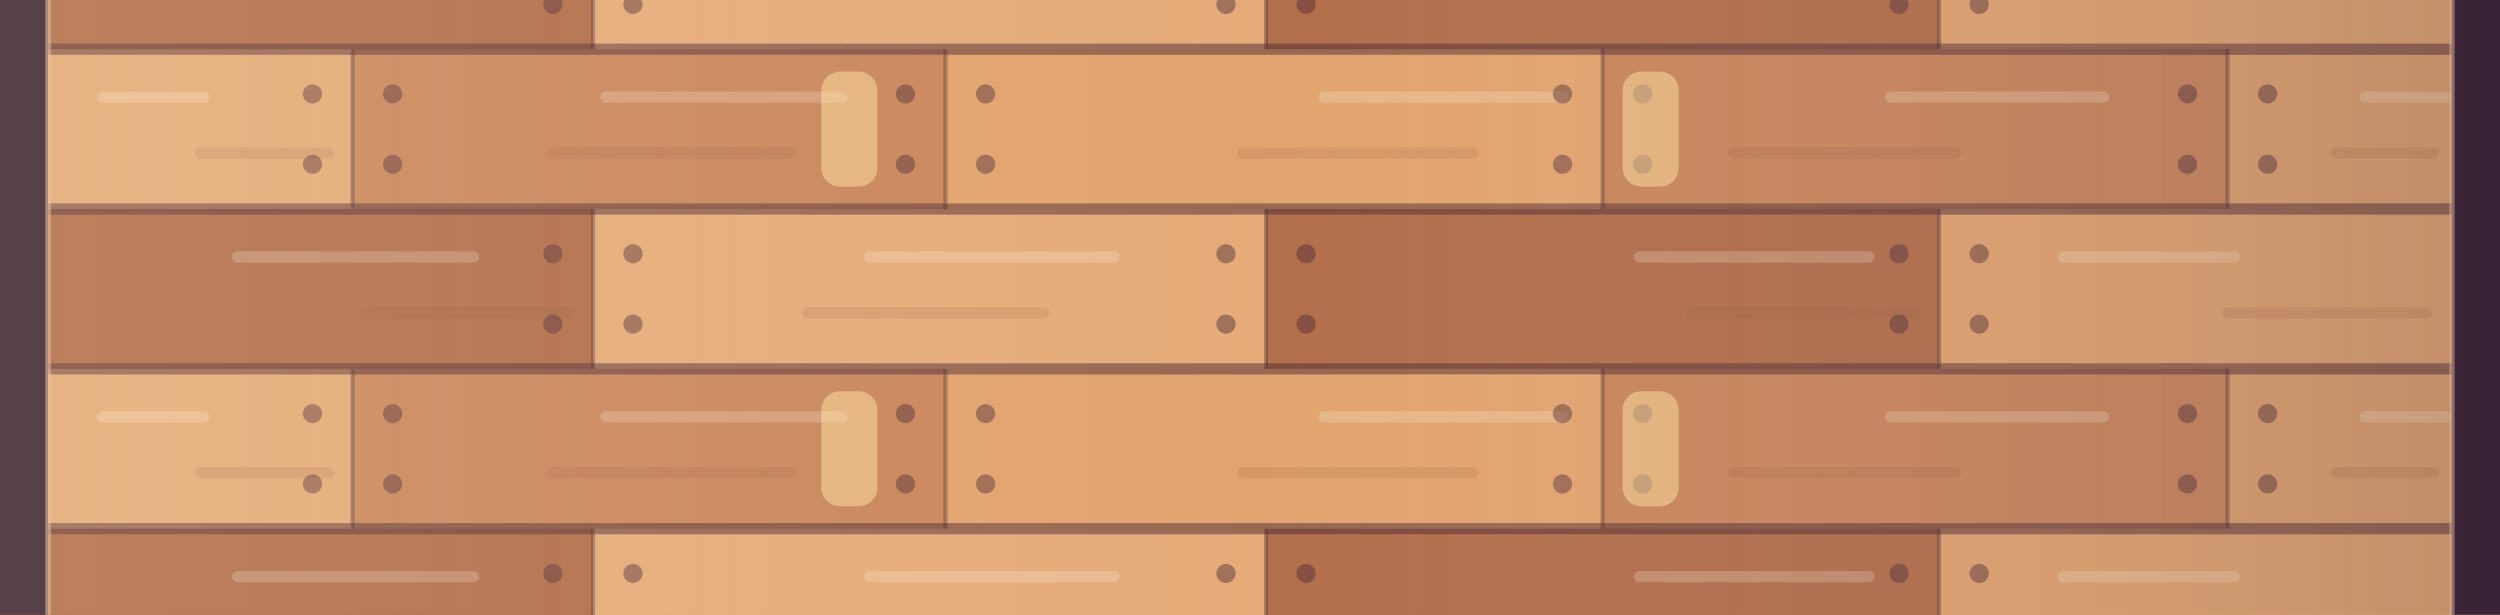
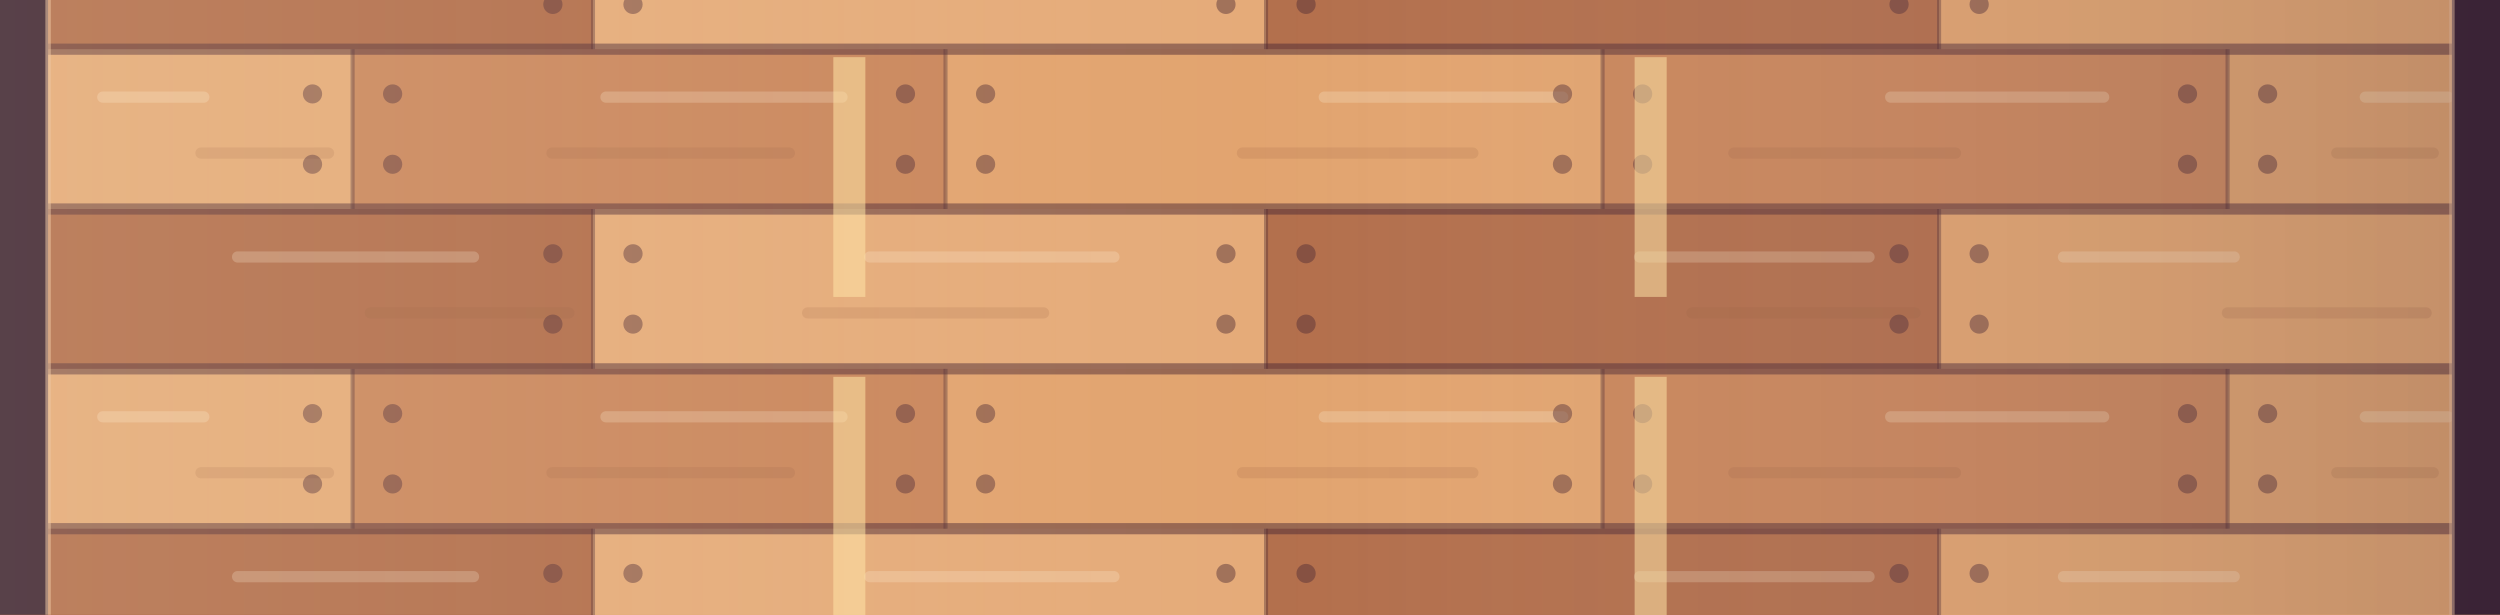
<svg xmlns="http://www.w3.org/2000/svg" width="366" height="90" viewBox="0 0 366 90">
  <rect width="366" height="90" fill="#C98559" />
  <rect x="0" y="-39.6" width="51.62" height="24" fill="#e4aa77" />
  <rect x="51.62" y="-39.6" width="86.8" height="24" fill="#ca875c" />
  <rect x="138.42" y="-39.6" width="96.2" height="24" fill="#e2a46f" />
  <rect x="234.62" y="-39.6" width="91.5" height="24" fill="#ca865b" />
  <rect x="326.12" y="-39.6" width="39.88" height="24" fill="#dda06c" />
  <rect x="0" y="-16.2" width="86.81" height="24" fill="#b26e4b" />
  <rect x="86.81" y="-16.2" width="98.54" height="24" fill="#e5ab79" />
  <rect x="185.35" y="-16.2" width="98.53" height="24" fill="#b36f4c" />
  <rect x="283.88" y="-16.2" width="82.12" height="24" fill="#e0a36e" />
  <rect x="0" y="7.2" width="51.62" height="24" fill="#e4aa77" />
  <rect x="51.62" y="7.2" width="86.8" height="24" fill="#ca875c" />
  <rect x="138.42" y="7.2" width="96.2" height="24" fill="#e2a46f" />
  <rect x="234.62" y="7.2" width="91.5" height="24" fill="#ca865b" />
  <rect x="326.12" y="7.2" width="39.88" height="24" fill="#dda06c" />
  <rect x="0" y="30.6" width="86.81" height="24" fill="#b26e4b" />
  <rect x="86.81" y="30.6" width="98.54" height="24" fill="#e5ab79" />
  <rect x="185.35" y="30.6" width="98.53" height="24" fill="#b36f4c" />
  <rect x="283.88" y="30.6" width="82.12" height="24" fill="#e0a36e" />
  <rect x="0" y="54" width="51.62" height="24" fill="#e4aa77" />
  <rect x="51.62" y="54" width="86.8" height="24" fill="#ca875c" />
  <rect x="138.42" y="54" width="96.2" height="24" fill="#e2a46f" />
  <rect x="234.62" y="54" width="91.5" height="24" fill="#ca865b" />
  <rect x="326.12" y="54" width="39.88" height="24" fill="#dda06c" />
  <rect x="0" y="77.4" width="86.81" height="24" fill="#b26e4b" />
  <rect x="86.81" y="77.4" width="98.54" height="24" fill="#e5ab79" />
  <rect x="185.35" y="77.4" width="98.53" height="24" fill="#b36f4c" />
  <rect x="283.88" y="77.4" width="82.12" height="24" fill="#e0a36e" />
  <rect x="0" y="100.8" width="51.62" height="24" fill="#e4aa77" />
  <rect x="51.62" y="100.8" width="86.8" height="24" fill="#ca875c" />
  <rect x="138.42" y="100.8" width="96.2" height="24" fill="#e2a46f" />
  <rect x="234.62" y="100.8" width="91.5" height="24" fill="#ca865b" />
  <rect x="326.12" y="100.8" width="39.88" height="24" fill="#dda06c" />
  <rect x="0" y="124.2" width="86.81" height="24" fill="#b26e4b" />
  <rect x="86.81" y="124.2" width="98.54" height="24" fill="#e5ab79" />
  <rect x="185.35" y="124.2" width="98.53" height="24" fill="#b36f4c" />
  <rect x="283.88" y="124.2" width="82.12" height="24" fill="#e0a36e" />
  <path d="M15.04 -32.58H29.84" stroke="#FFF6DE" stroke-opacity="0.22" stroke-width="1.64" stroke-linecap="round" />
  <path d="M29.42 -24.39H48.1" stroke="#93593D" stroke-opacity="0.16" stroke-width="1.64" stroke-linecap="round" />
  <path d="M88.71 -32.58H123.27" stroke="#FFF6DE" stroke-opacity="0.22" stroke-width="1.64" stroke-linecap="round" />
  <path d="M80.8 -24.39H115.57" stroke="#93593D" stroke-opacity="0.16" stroke-width="1.64" stroke-linecap="round" />
  <path d="M193.87 -32.58H228.78" stroke="#FFF6DE" stroke-opacity="0.22" stroke-width="1.64" stroke-linecap="round" />
  <path d="M181.89 -24.39H215.63" stroke="#93593D" stroke-opacity="0.16" stroke-width="1.64" stroke-linecap="round" />
  <path d="M276.79 -32.58H307.98" stroke="#FFF6DE" stroke-opacity="0.22" stroke-width="1.64" stroke-linecap="round" />
  <path d="M253.83 -24.39H286.28" stroke="#93593D" stroke-opacity="0.16" stroke-width="1.64" stroke-linecap="round" />
  <path d="M346.28 -32.58H358.42" stroke="#FFF6DE" stroke-opacity="0.22" stroke-width="1.64" stroke-linecap="round" />
  <path d="M342.1 -24.39H356.23" stroke="#93593D" stroke-opacity="0.16" stroke-width="1.64" stroke-linecap="round" />
  <path d="M34.78 -9.18H69.33" stroke="#FFF6DE" stroke-opacity="0.22" stroke-width="1.64" stroke-linecap="round" />
  <path d="M54.21 -0.99H83.29" stroke="#93593D" stroke-opacity="0.16" stroke-width="1.64" stroke-linecap="round" />
  <path d="M127.33 -9.18H163.08" stroke="#FFF6DE" stroke-opacity="0.22" stroke-width="1.64" stroke-linecap="round" />
  <path d="M118.23 -0.99H152.79" stroke="#93593D" stroke-opacity="0.16" stroke-width="1.64" stroke-linecap="round" />
  <path d="M240.03 -9.18H273.63" stroke="#FFF6DE" stroke-opacity="0.22" stroke-width="1.64" stroke-linecap="round" />
  <path d="M247.7 -0.99H280.37" stroke="#93593D" stroke-opacity="0.16" stroke-width="1.64" stroke-linecap="round" />
  <path d="M302.09 -9.18H327.09" stroke="#FFF6DE" stroke-opacity="0.22" stroke-width="1.64" stroke-linecap="round" />
  <path d="M326.09 -0.99H355.19" stroke="#93593D" stroke-opacity="0.16" stroke-width="1.64" stroke-linecap="round" />
  <path d="M15.04 14.22H29.84" stroke="#FFF6DE" stroke-opacity="0.22" stroke-width="1.64" stroke-linecap="round" />
  <path d="M29.42 22.41H48.1" stroke="#93593D" stroke-opacity="0.16" stroke-width="1.64" stroke-linecap="round" />
  <path d="M88.71 14.22H123.27" stroke="#FFF6DE" stroke-opacity="0.22" stroke-width="1.64" stroke-linecap="round" />
  <path d="M80.8 22.41H115.57" stroke="#93593D" stroke-opacity="0.16" stroke-width="1.64" stroke-linecap="round" />
  <path d="M193.87 14.22H228.78" stroke="#FFF6DE" stroke-opacity="0.22" stroke-width="1.64" stroke-linecap="round" />
  <path d="M181.89 22.41H215.63" stroke="#93593D" stroke-opacity="0.16" stroke-width="1.64" stroke-linecap="round" />
  <path d="M276.79 14.22H307.98" stroke="#FFF6DE" stroke-opacity="0.22" stroke-width="1.64" stroke-linecap="round" />
  <path d="M253.83 22.41H286.28" stroke="#93593D" stroke-opacity="0.16" stroke-width="1.64" stroke-linecap="round" />
  <path d="M346.28 14.22H358.42" stroke="#FFF6DE" stroke-opacity="0.22" stroke-width="1.64" stroke-linecap="round" />
  <path d="M342.1 22.41H356.23" stroke="#93593D" stroke-opacity="0.16" stroke-width="1.64" stroke-linecap="round" />
  <path d="M34.78 37.62H69.33" stroke="#FFF6DE" stroke-opacity="0.22" stroke-width="1.64" stroke-linecap="round" />
  <path d="M54.21 45.81H83.29" stroke="#93593D" stroke-opacity="0.16" stroke-width="1.64" stroke-linecap="round" />
  <path d="M127.33 37.62H163.08" stroke="#FFF6DE" stroke-opacity="0.22" stroke-width="1.64" stroke-linecap="round" />
  <path d="M118.23 45.81H152.79" stroke="#93593D" stroke-opacity="0.16" stroke-width="1.64" stroke-linecap="round" />
  <path d="M240.03 37.62H273.63" stroke="#FFF6DE" stroke-opacity="0.22" stroke-width="1.64" stroke-linecap="round" />
  <path d="M247.7 45.81H280.37" stroke="#93593D" stroke-opacity="0.16" stroke-width="1.64" stroke-linecap="round" />
  <path d="M302.09 37.62H327.09" stroke="#FFF6DE" stroke-opacity="0.22" stroke-width="1.64" stroke-linecap="round" />
  <path d="M326.09 45.81H355.19" stroke="#93593D" stroke-opacity="0.16" stroke-width="1.64" stroke-linecap="round" />
  <path d="M15.04 61.02H29.84" stroke="#FFF6DE" stroke-opacity="0.22" stroke-width="1.64" stroke-linecap="round" />
  <path d="M29.42 69.21H48.1" stroke="#93593D" stroke-opacity="0.16" stroke-width="1.64" stroke-linecap="round" />
  <path d="M88.71 61.02H123.27" stroke="#FFF6DE" stroke-opacity="0.22" stroke-width="1.64" stroke-linecap="round" />
  <path d="M80.8 69.21H115.57" stroke="#93593D" stroke-opacity="0.16" stroke-width="1.64" stroke-linecap="round" />
  <path d="M193.87 61.02H228.78" stroke="#FFF6DE" stroke-opacity="0.22" stroke-width="1.64" stroke-linecap="round" />
  <path d="M181.89 69.21H215.63" stroke="#93593D" stroke-opacity="0.16" stroke-width="1.64" stroke-linecap="round" />
  <path d="M276.79 61.02H307.98" stroke="#FFF6DE" stroke-opacity="0.22" stroke-width="1.64" stroke-linecap="round" />
  <path d="M253.83 69.21H286.28" stroke="#93593D" stroke-opacity="0.16" stroke-width="1.64" stroke-linecap="round" />
  <path d="M346.28 61.02H358.42" stroke="#FFF6DE" stroke-opacity="0.22" stroke-width="1.64" stroke-linecap="round" />
  <path d="M342.1 69.21H356.23" stroke="#93593D" stroke-opacity="0.16" stroke-width="1.64" stroke-linecap="round" />
  <path d="M34.78 84.42H69.33" stroke="#FFF6DE" stroke-opacity="0.22" stroke-width="1.64" stroke-linecap="round" />
  <path d="M54.21 92.61H83.29" stroke="#93593D" stroke-opacity="0.16" stroke-width="1.64" stroke-linecap="round" />
  <path d="M127.33 84.42H163.08" stroke="#FFF6DE" stroke-opacity="0.22" stroke-width="1.64" stroke-linecap="round" />
  <path d="M118.23 92.61H152.79" stroke="#93593D" stroke-opacity="0.16" stroke-width="1.64" stroke-linecap="round" />
  <path d="M240.03 84.42H273.63" stroke="#FFF6DE" stroke-opacity="0.22" stroke-width="1.64" stroke-linecap="round" />
  <path d="M247.7 92.61H280.37" stroke="#93593D" stroke-opacity="0.16" stroke-width="1.64" stroke-linecap="round" />
  <path d="M302.09 84.42H327.09" stroke="#FFF6DE" stroke-opacity="0.22" stroke-width="1.64" stroke-linecap="round" />
  <path d="M326.09 92.61H355.19" stroke="#93593D" stroke-opacity="0.16" stroke-width="1.64" stroke-linecap="round" />
  <path d="M15.04 107.82H29.84" stroke="#FFF6DE" stroke-opacity="0.22" stroke-width="1.64" stroke-linecap="round" />
  <path d="M29.42 116.01H48.1" stroke="#93593D" stroke-opacity="0.16" stroke-width="1.64" stroke-linecap="round" />
  <path d="M88.71 107.82H123.27" stroke="#FFF6DE" stroke-opacity="0.22" stroke-width="1.64" stroke-linecap="round" />
  <path d="M80.8 116.01H115.57" stroke="#93593D" stroke-opacity="0.16" stroke-width="1.64" stroke-linecap="round" />
  <path d="M193.87 107.82H228.78" stroke="#FFF6DE" stroke-opacity="0.22" stroke-width="1.64" stroke-linecap="round" />
  <path d="M181.89 116.01H215.63" stroke="#93593D" stroke-opacity="0.16" stroke-width="1.64" stroke-linecap="round" />
  <path d="M276.79 107.82H307.98" stroke="#FFF6DE" stroke-opacity="0.22" stroke-width="1.64" stroke-linecap="round" />
  <path d="M253.83 116.01H286.28" stroke="#93593D" stroke-opacity="0.16" stroke-width="1.64" stroke-linecap="round" />
  <path d="M346.28 107.82H358.42" stroke="#FFF6DE" stroke-opacity="0.22" stroke-width="1.64" stroke-linecap="round" />
  <path d="M342.1 116.01H356.23" stroke="#93593D" stroke-opacity="0.16" stroke-width="1.64" stroke-linecap="round" />
  <path d="M34.78 131.22H69.33" stroke="#FFF6DE" stroke-opacity="0.22" stroke-width="1.64" stroke-linecap="round" />
  <path d="M54.21 139.41H83.29" stroke="#93593D" stroke-opacity="0.16" stroke-width="1.64" stroke-linecap="round" />
  <path d="M127.33 131.22H163.08" stroke="#FFF6DE" stroke-opacity="0.22" stroke-width="1.64" stroke-linecap="round" />
  <path d="M118.23 139.41H152.79" stroke="#93593D" stroke-opacity="0.16" stroke-width="1.64" stroke-linecap="round" />
  <path d="M240.03 131.22H273.63" stroke="#FFF6DE" stroke-opacity="0.22" stroke-width="1.64" stroke-linecap="round" />
  <path d="M247.7 139.41H280.37" stroke="#93593D" stroke-opacity="0.16" stroke-width="1.64" stroke-linecap="round" />
  <path d="M302.09 131.22H327.09" stroke="#FFF6DE" stroke-opacity="0.22" stroke-width="1.64" stroke-linecap="round" />
  <path d="M326.09 139.41H355.19" stroke="#93593D" stroke-opacity="0.16" stroke-width="1.64" stroke-linecap="round" />
  <path d="M51.62 -39.6V-16.2" stroke="#4E2B34" stroke-opacity=".38" stroke-width="0.6" />
  <path d="M138.42 -39.6V-16.2" stroke="#4E2B34" stroke-opacity=".38" stroke-width="0.6" />
  <path d="M234.62 -39.6V-16.2" stroke="#4E2B34" stroke-opacity=".38" stroke-width="0.6" />
  <path d="M326.12 -39.6V-16.2" stroke="#4E2B34" stroke-opacity=".38" stroke-width="0.6" />
  <path d="M0 -39.6H366" stroke="#4E2B34" stroke-opacity=".5" stroke-width="1.64" />
  <path d="M86.81 -16.2V7.2" stroke="#4E2B34" stroke-opacity=".38" stroke-width="0.6" />
  <path d="M185.35 -16.2V7.2" stroke="#4E2B34" stroke-opacity=".38" stroke-width="0.6" />
  <path d="M283.88 -16.2V7.2" stroke="#4E2B34" stroke-opacity=".38" stroke-width="0.6" />
  <path d="M0 -16.2H366" stroke="#4E2B34" stroke-opacity=".5" stroke-width="1.64" />
  <path d="M51.62 7.2V30.6" stroke="#4E2B34" stroke-opacity=".38" stroke-width="0.6" />
  <path d="M138.42 7.2V30.6" stroke="#4E2B34" stroke-opacity=".38" stroke-width="0.6" />
  <path d="M234.62 7.2V30.6" stroke="#4E2B34" stroke-opacity=".38" stroke-width="0.6" />
  <path d="M326.12 7.2V30.6" stroke="#4E2B34" stroke-opacity=".38" stroke-width="0.6" />
  <path d="M0 7.2H366" stroke="#4E2B34" stroke-opacity=".5" stroke-width="1.64" />
  <path d="M86.81 30.6V54" stroke="#4E2B34" stroke-opacity=".38" stroke-width="0.6" />
  <path d="M185.35 30.6V54" stroke="#4E2B34" stroke-opacity=".38" stroke-width="0.6" />
  <path d="M283.88 30.6V54" stroke="#4E2B34" stroke-opacity=".38" stroke-width="0.6" />
  <path d="M0 30.6H366" stroke="#4E2B34" stroke-opacity=".5" stroke-width="1.64" />
  <path d="M51.62 54V77.4" stroke="#4E2B34" stroke-opacity=".38" stroke-width="0.6" />
  <path d="M138.42 54V77.4" stroke="#4E2B34" stroke-opacity=".38" stroke-width="0.6" />
  <path d="M234.62 54V77.4" stroke="#4E2B34" stroke-opacity=".38" stroke-width="0.6" />
  <path d="M326.12 54V77.4" stroke="#4E2B34" stroke-opacity=".38" stroke-width="0.6" />
  <path d="M0 54H366" stroke="#4E2B34" stroke-opacity=".5" stroke-width="1.64" />
  <path d="M86.81 77.4V100.8" stroke="#4E2B34" stroke-opacity=".38" stroke-width="0.6" />
  <path d="M185.35 77.4V100.8" stroke="#4E2B34" stroke-opacity=".38" stroke-width="0.6" />
  <path d="M283.88 77.4V100.8" stroke="#4E2B34" stroke-opacity=".38" stroke-width="0.6" />
  <path d="M0 77.4H366" stroke="#4E2B34" stroke-opacity=".5" stroke-width="1.64" />
  <path d="M51.62 100.8V124.2" stroke="#4E2B34" stroke-opacity=".38" stroke-width="0.6" />
  <path d="M138.42 100.8V124.2" stroke="#4E2B34" stroke-opacity=".38" stroke-width="0.6" />
  <path d="M234.62 100.8V124.2" stroke="#4E2B34" stroke-opacity=".38" stroke-width="0.6" />
  <path d="M326.12 100.8V124.2" stroke="#4E2B34" stroke-opacity=".38" stroke-width="0.6" />
  <path d="M0 100.8H366" stroke="#4E2B34" stroke-opacity=".5" stroke-width="1.64" />
  <path d="M86.81 124.2V147.6" stroke="#4E2B34" stroke-opacity=".38" stroke-width="0.6" />
  <path d="M185.35 124.2V147.6" stroke="#4E2B34" stroke-opacity=".38" stroke-width="0.6" />
  <path d="M283.88 124.2V147.6" stroke="#4E2B34" stroke-opacity=".38" stroke-width="0.6" />
  <path d="M0 124.2H366" stroke="#4E2B34" stroke-opacity=".5" stroke-width="1.64" />
  <ellipse cx="45.75" cy="-33.05" rx="1.41" ry="1.4" fill="#4E2B34" fill-opacity=".45" />
  <ellipse cx="45.75" cy="-22.75" rx="1.41" ry="1.4" fill="#4E2B34" fill-opacity=".45" />
  <ellipse cx="57.48" cy="-33.05" rx="1.41" ry="1.4" fill="#4E2B34" fill-opacity=".45" />
  <ellipse cx="57.48" cy="-22.75" rx="1.41" ry="1.4" fill="#4E2B34" fill-opacity=".45" />
  <ellipse cx="132.56" cy="-33.05" rx="1.41" ry="1.4" fill="#4E2B34" fill-opacity=".45" />
  <ellipse cx="132.56" cy="-22.75" rx="1.41" ry="1.4" fill="#4E2B34" fill-opacity=".45" />
  <ellipse cx="144.29" cy="-33.05" rx="1.41" ry="1.4" fill="#4E2B34" fill-opacity=".45" />
  <ellipse cx="144.29" cy="-22.75" rx="1.41" ry="1.4" fill="#4E2B34" fill-opacity=".45" />
  <ellipse cx="228.75" cy="-33.05" rx="1.41" ry="1.4" fill="#4E2B34" fill-opacity=".45" />
  <ellipse cx="228.75" cy="-22.75" rx="1.41" ry="1.4" fill="#4E2B34" fill-opacity=".45" />
  <ellipse cx="240.48" cy="-33.05" rx="1.41" ry="1.4" fill="#4E2B34" fill-opacity=".45" />
  <ellipse cx="240.48" cy="-22.75" rx="1.41" ry="1.4" fill="#4E2B34" fill-opacity=".45" />
  <ellipse cx="320.25" cy="-33.05" rx="1.41" ry="1.4" fill="#4E2B34" fill-opacity=".45" />
  <ellipse cx="320.25" cy="-22.75" rx="1.41" ry="1.4" fill="#4E2B34" fill-opacity=".45" />
  <ellipse cx="331.98" cy="-33.05" rx="1.41" ry="1.4" fill="#4E2B34" fill-opacity=".45" />
  <ellipse cx="331.98" cy="-22.75" rx="1.41" ry="1.4" fill="#4E2B34" fill-opacity=".45" />
  <ellipse cx="80.94" cy="-9.65" rx="1.41" ry="1.4" fill="#4E2B34" fill-opacity=".45" />
  <ellipse cx="80.94" cy="0.65" rx="1.41" ry="1.4" fill="#4E2B34" fill-opacity=".45" />
  <ellipse cx="92.67" cy="-9.65" rx="1.41" ry="1.4" fill="#4E2B34" fill-opacity=".45" />
  <ellipse cx="92.67" cy="0.65" rx="1.41" ry="1.4" fill="#4E2B34" fill-opacity=".45" />
  <ellipse cx="179.48" cy="-9.65" rx="1.41" ry="1.4" fill="#4E2B34" fill-opacity=".45" />
  <ellipse cx="179.48" cy="0.65" rx="1.41" ry="1.4" fill="#4E2B34" fill-opacity=".45" />
  <ellipse cx="191.21" cy="-9.65" rx="1.41" ry="1.4" fill="#4E2B34" fill-opacity=".45" />
  <ellipse cx="191.21" cy="0.65" rx="1.41" ry="1.4" fill="#4E2B34" fill-opacity=".45" />
  <ellipse cx="278.02" cy="-9.65" rx="1.41" ry="1.4" fill="#4E2B34" fill-opacity=".45" />
  <ellipse cx="278.02" cy="0.65" rx="1.41" ry="1.4" fill="#4E2B34" fill-opacity=".45" />
  <ellipse cx="289.75" cy="-9.65" rx="1.41" ry="1.4" fill="#4E2B34" fill-opacity=".45" />
  <ellipse cx="289.75" cy="0.65" rx="1.41" ry="1.4" fill="#4E2B34" fill-opacity=".45" />
  <ellipse cx="45.75" cy="13.75" rx="1.41" ry="1.4" fill="#4E2B34" fill-opacity=".45" />
  <ellipse cx="45.75" cy="24.05" rx="1.41" ry="1.4" fill="#4E2B34" fill-opacity=".45" />
  <ellipse cx="57.48" cy="13.75" rx="1.41" ry="1.4" fill="#4E2B34" fill-opacity=".45" />
  <ellipse cx="57.48" cy="24.05" rx="1.41" ry="1.4" fill="#4E2B34" fill-opacity=".45" />
  <ellipse cx="132.56" cy="13.75" rx="1.41" ry="1.4" fill="#4E2B34" fill-opacity=".45" />
  <ellipse cx="132.56" cy="24.05" rx="1.41" ry="1.4" fill="#4E2B34" fill-opacity=".45" />
  <ellipse cx="144.29" cy="13.75" rx="1.41" ry="1.4" fill="#4E2B34" fill-opacity=".45" />
  <ellipse cx="144.29" cy="24.05" rx="1.41" ry="1.4" fill="#4E2B34" fill-opacity=".45" />
  <ellipse cx="228.75" cy="13.75" rx="1.41" ry="1.4" fill="#4E2B34" fill-opacity=".45" />
  <ellipse cx="228.75" cy="24.05" rx="1.41" ry="1.4" fill="#4E2B34" fill-opacity=".45" />
  <ellipse cx="240.48" cy="13.75" rx="1.41" ry="1.4" fill="#4E2B34" fill-opacity=".45" />
  <ellipse cx="240.48" cy="24.05" rx="1.41" ry="1.4" fill="#4E2B34" fill-opacity=".45" />
  <ellipse cx="320.25" cy="13.75" rx="1.41" ry="1.4" fill="#4E2B34" fill-opacity=".45" />
  <ellipse cx="320.25" cy="24.05" rx="1.41" ry="1.4" fill="#4E2B34" fill-opacity=".45" />
  <ellipse cx="331.98" cy="13.75" rx="1.41" ry="1.4" fill="#4E2B34" fill-opacity=".45" />
  <ellipse cx="331.98" cy="24.05" rx="1.41" ry="1.4" fill="#4E2B34" fill-opacity=".45" />
  <ellipse cx="80.94" cy="37.15" rx="1.41" ry="1.4" fill="#4E2B34" fill-opacity=".45" />
  <ellipse cx="80.94" cy="47.45" rx="1.41" ry="1.4" fill="#4E2B34" fill-opacity=".45" />
  <ellipse cx="92.67" cy="37.15" rx="1.41" ry="1.4" fill="#4E2B34" fill-opacity=".45" />
  <ellipse cx="92.67" cy="47.45" rx="1.41" ry="1.4" fill="#4E2B34" fill-opacity=".45" />
  <ellipse cx="179.48" cy="37.15" rx="1.41" ry="1.4" fill="#4E2B34" fill-opacity=".45" />
  <ellipse cx="179.48" cy="47.45" rx="1.41" ry="1.4" fill="#4E2B34" fill-opacity=".45" />
  <ellipse cx="191.21" cy="37.15" rx="1.41" ry="1.4" fill="#4E2B34" fill-opacity=".45" />
  <ellipse cx="191.21" cy="47.45" rx="1.41" ry="1.4" fill="#4E2B34" fill-opacity=".45" />
  <ellipse cx="278.02" cy="37.15" rx="1.41" ry="1.4" fill="#4E2B34" fill-opacity=".45" />
  <ellipse cx="278.02" cy="47.45" rx="1.41" ry="1.4" fill="#4E2B34" fill-opacity=".45" />
  <ellipse cx="289.75" cy="37.15" rx="1.41" ry="1.4" fill="#4E2B34" fill-opacity=".45" />
  <ellipse cx="289.75" cy="47.45" rx="1.41" ry="1.4" fill="#4E2B34" fill-opacity=".45" />
  <ellipse cx="45.75" cy="60.55" rx="1.41" ry="1.4" fill="#4E2B34" fill-opacity=".45" />
  <ellipse cx="45.75" cy="70.85" rx="1.41" ry="1.4" fill="#4E2B34" fill-opacity=".45" />
  <ellipse cx="57.48" cy="60.55" rx="1.41" ry="1.4" fill="#4E2B34" fill-opacity=".45" />
  <ellipse cx="57.48" cy="70.85" rx="1.41" ry="1.4" fill="#4E2B34" fill-opacity=".45" />
  <ellipse cx="132.56" cy="60.55" rx="1.41" ry="1.4" fill="#4E2B34" fill-opacity=".45" />
  <ellipse cx="132.56" cy="70.85" rx="1.41" ry="1.4" fill="#4E2B34" fill-opacity=".45" />
  <ellipse cx="144.29" cy="60.55" rx="1.41" ry="1.4" fill="#4E2B34" fill-opacity=".45" />
  <ellipse cx="144.29" cy="70.85" rx="1.41" ry="1.4" fill="#4E2B34" fill-opacity=".45" />
  <ellipse cx="228.75" cy="60.55" rx="1.41" ry="1.4" fill="#4E2B34" fill-opacity=".45" />
  <ellipse cx="228.75" cy="70.85" rx="1.41" ry="1.4" fill="#4E2B34" fill-opacity=".45" />
  <ellipse cx="240.48" cy="60.55" rx="1.41" ry="1.4" fill="#4E2B34" fill-opacity=".45" />
  <ellipse cx="240.48" cy="70.85" rx="1.41" ry="1.4" fill="#4E2B34" fill-opacity=".45" />
  <ellipse cx="320.25" cy="60.55" rx="1.41" ry="1.4" fill="#4E2B34" fill-opacity=".45" />
  <ellipse cx="320.25" cy="70.85" rx="1.41" ry="1.4" fill="#4E2B34" fill-opacity=".45" />
  <ellipse cx="331.98" cy="60.55" rx="1.41" ry="1.4" fill="#4E2B34" fill-opacity=".45" />
  <ellipse cx="331.98" cy="70.85" rx="1.41" ry="1.4" fill="#4E2B34" fill-opacity=".45" />
  <ellipse cx="80.94" cy="83.95" rx="1.41" ry="1.4" fill="#4E2B34" fill-opacity=".45" />
  <ellipse cx="80.94" cy="94.25" rx="1.41" ry="1.4" fill="#4E2B34" fill-opacity=".45" />
  <ellipse cx="92.67" cy="83.95" rx="1.41" ry="1.4" fill="#4E2B34" fill-opacity=".45" />
  <ellipse cx="92.67" cy="94.25" rx="1.41" ry="1.4" fill="#4E2B34" fill-opacity=".45" />
  <ellipse cx="179.48" cy="83.95" rx="1.41" ry="1.4" fill="#4E2B34" fill-opacity=".45" />
  <ellipse cx="179.48" cy="94.25" rx="1.41" ry="1.4" fill="#4E2B34" fill-opacity=".45" />
  <ellipse cx="191.21" cy="83.95" rx="1.41" ry="1.4" fill="#4E2B34" fill-opacity=".45" />
  <ellipse cx="191.21" cy="94.25" rx="1.41" ry="1.4" fill="#4E2B34" fill-opacity=".45" />
  <ellipse cx="278.02" cy="83.95" rx="1.41" ry="1.4" fill="#4E2B34" fill-opacity=".45" />
  <ellipse cx="278.02" cy="94.25" rx="1.41" ry="1.4" fill="#4E2B34" fill-opacity=".45" />
  <ellipse cx="289.75" cy="83.95" rx="1.41" ry="1.4" fill="#4E2B34" fill-opacity=".45" />
  <ellipse cx="289.75" cy="94.25" rx="1.41" ry="1.4" fill="#4E2B34" fill-opacity=".45" />
  <ellipse cx="45.75" cy="107.35" rx="1.41" ry="1.4" fill="#4E2B34" fill-opacity=".45" />
  <ellipse cx="45.75" cy="117.65" rx="1.41" ry="1.4" fill="#4E2B34" fill-opacity=".45" />
  <ellipse cx="57.48" cy="107.35" rx="1.41" ry="1.4" fill="#4E2B34" fill-opacity=".45" />
  <ellipse cx="57.48" cy="117.65" rx="1.41" ry="1.4" fill="#4E2B34" fill-opacity=".45" />
  <ellipse cx="132.56" cy="107.35" rx="1.41" ry="1.4" fill="#4E2B34" fill-opacity=".45" />
  <ellipse cx="132.56" cy="117.65" rx="1.41" ry="1.4" fill="#4E2B34" fill-opacity=".45" />
  <ellipse cx="144.29" cy="107.35" rx="1.41" ry="1.4" fill="#4E2B34" fill-opacity=".45" />
  <ellipse cx="144.29" cy="117.65" rx="1.41" ry="1.4" fill="#4E2B34" fill-opacity=".45" />
  <ellipse cx="228.75" cy="107.35" rx="1.41" ry="1.4" fill="#4E2B34" fill-opacity=".45" />
  <ellipse cx="228.75" cy="117.65" rx="1.41" ry="1.4" fill="#4E2B34" fill-opacity=".45" />
  <ellipse cx="240.48" cy="107.35" rx="1.41" ry="1.4" fill="#4E2B34" fill-opacity=".45" />
  <ellipse cx="240.48" cy="117.65" rx="1.41" ry="1.4" fill="#4E2B34" fill-opacity=".45" />
  <ellipse cx="320.25" cy="107.35" rx="1.41" ry="1.4" fill="#4E2B34" fill-opacity=".45" />
  <ellipse cx="320.25" cy="117.65" rx="1.41" ry="1.4" fill="#4E2B34" fill-opacity=".45" />
  <ellipse cx="331.98" cy="107.35" rx="1.41" ry="1.4" fill="#4E2B34" fill-opacity=".45" />
  <ellipse cx="331.98" cy="117.65" rx="1.41" ry="1.4" fill="#4E2B34" fill-opacity=".45" />
  <ellipse cx="80.94" cy="130.75" rx="1.41" ry="1.4" fill="#4E2B34" fill-opacity=".45" />
  <ellipse cx="80.94" cy="141.05" rx="1.41" ry="1.4" fill="#4E2B34" fill-opacity=".45" />
  <ellipse cx="92.67" cy="130.75" rx="1.41" ry="1.4" fill="#4E2B34" fill-opacity=".45" />
  <ellipse cx="92.67" cy="141.05" rx="1.41" ry="1.4" fill="#4E2B34" fill-opacity=".45" />
  <ellipse cx="179.48" cy="130.75" rx="1.41" ry="1.4" fill="#4E2B34" fill-opacity=".45" />
  <ellipse cx="179.48" cy="141.05" rx="1.41" ry="1.4" fill="#4E2B34" fill-opacity=".45" />
  <ellipse cx="191.21" cy="130.75" rx="1.41" ry="1.4" fill="#4E2B34" fill-opacity=".45" />
  <ellipse cx="191.21" cy="141.05" rx="1.41" ry="1.4" fill="#4E2B34" fill-opacity=".45" />
  <ellipse cx="278.02" cy="130.75" rx="1.41" ry="1.4" fill="#4E2B34" fill-opacity=".45" />
  <ellipse cx="278.02" cy="141.05" rx="1.41" ry="1.4" fill="#4E2B34" fill-opacity=".45" />
  <ellipse cx="289.75" cy="130.75" rx="1.41" ry="1.4" fill="#4E2B34" fill-opacity=".45" />
  <ellipse cx="289.75" cy="141.05" rx="1.41" ry="1.4" fill="#4E2B34" fill-opacity=".45" />
-   <rect x="120.24" y="-36.32" width="8.21" height="16.84" rx="2.74" fill="#FFE3A2" fill-opacity=".5" />
-   <rect x="237.55" y="-36.32" width="8.21" height="16.84" rx="2.74" fill="#FFE3A2" fill-opacity=".5" />
-   <rect x="120.24" y="10.48" width="8.21" height="16.84" rx="2.74" fill="#FFE3A2" fill-opacity=".5" />
-   <rect x="237.55" y="10.48" width="8.21" height="16.84" rx="2.74" fill="#FFE3A2" fill-opacity=".5" />
-   <rect x="120.24" y="57.28" width="8.21" height="16.84" rx="2.74" fill="#FFE3A2" fill-opacity=".5" />
-   <rect x="237.55" y="57.28" width="8.21" height="16.84" rx="2.74" fill="#FFE3A2" fill-opacity=".5" />
-   <rect x="120.24" y="104.08" width="8.21" height="16.84" rx="2.74" fill="#FFE3A2" fill-opacity=".5" />
-   <rect x="237.55" y="104.08" width="8.21" height="16.84" rx="2.74" fill="#FFE3A2" fill-opacity=".5" />
+   <rect x="122" y="-38.43" width="4.69" height="35.1" fill="#FFE3A2" fill-opacity=".55" />
+   <rect x="239.31" y="-38.43" width="4.69" height="35.1" fill="#FFE3A2" fill-opacity=".55" />
+   <rect x="122" y="8.37" width="4.69" height="35.1" fill="#FFE3A2" fill-opacity=".55" />
+   <rect x="239.31" y="8.37" width="4.69" height="35.1" fill="#FFE3A2" fill-opacity=".55" />
+   <rect x="122" y="55.17" width="4.69" height="35.1" fill="#FFE3A2" fill-opacity=".55" />
+   <rect x="239.31" y="55.17" width="4.69" height="35.1" fill="#FFE3A2" fill-opacity=".55" />
+   <rect x="122" y="101.97" width="4.69" height="35.1" fill="#FFE3A2" fill-opacity=".55" />
+   <rect x="239.31" y="101.97" width="4.69" height="35.1" fill="#FFE3A2" fill-opacity=".55" />
  <rect x="0" y="0" width="7.04" height="90" fill="#3E2432" />
  <rect x="358.96" y="0" width="7.04" height="90" fill="#3E2432" />
  <path d="M7.04 0V90M358.96 0V90" stroke="#ebbf9a" stroke-opacity=".55" stroke-width="0.8" />
  <defs>
    <linearGradient id="l" x1="0" x2="1" y1="0" y2="0">
      <stop offset="0" stop-color="#FFF4D8" stop-opacity="0.14" />
      <stop offset=".5" stop-color="#FFFFFF" stop-opacity="0" />
      <stop offset="1" stop-color="#211C47" stop-opacity="0.16" />
    </linearGradient>
  </defs>
  <rect width="366" height="90" fill="url(#l)" />
</svg>
